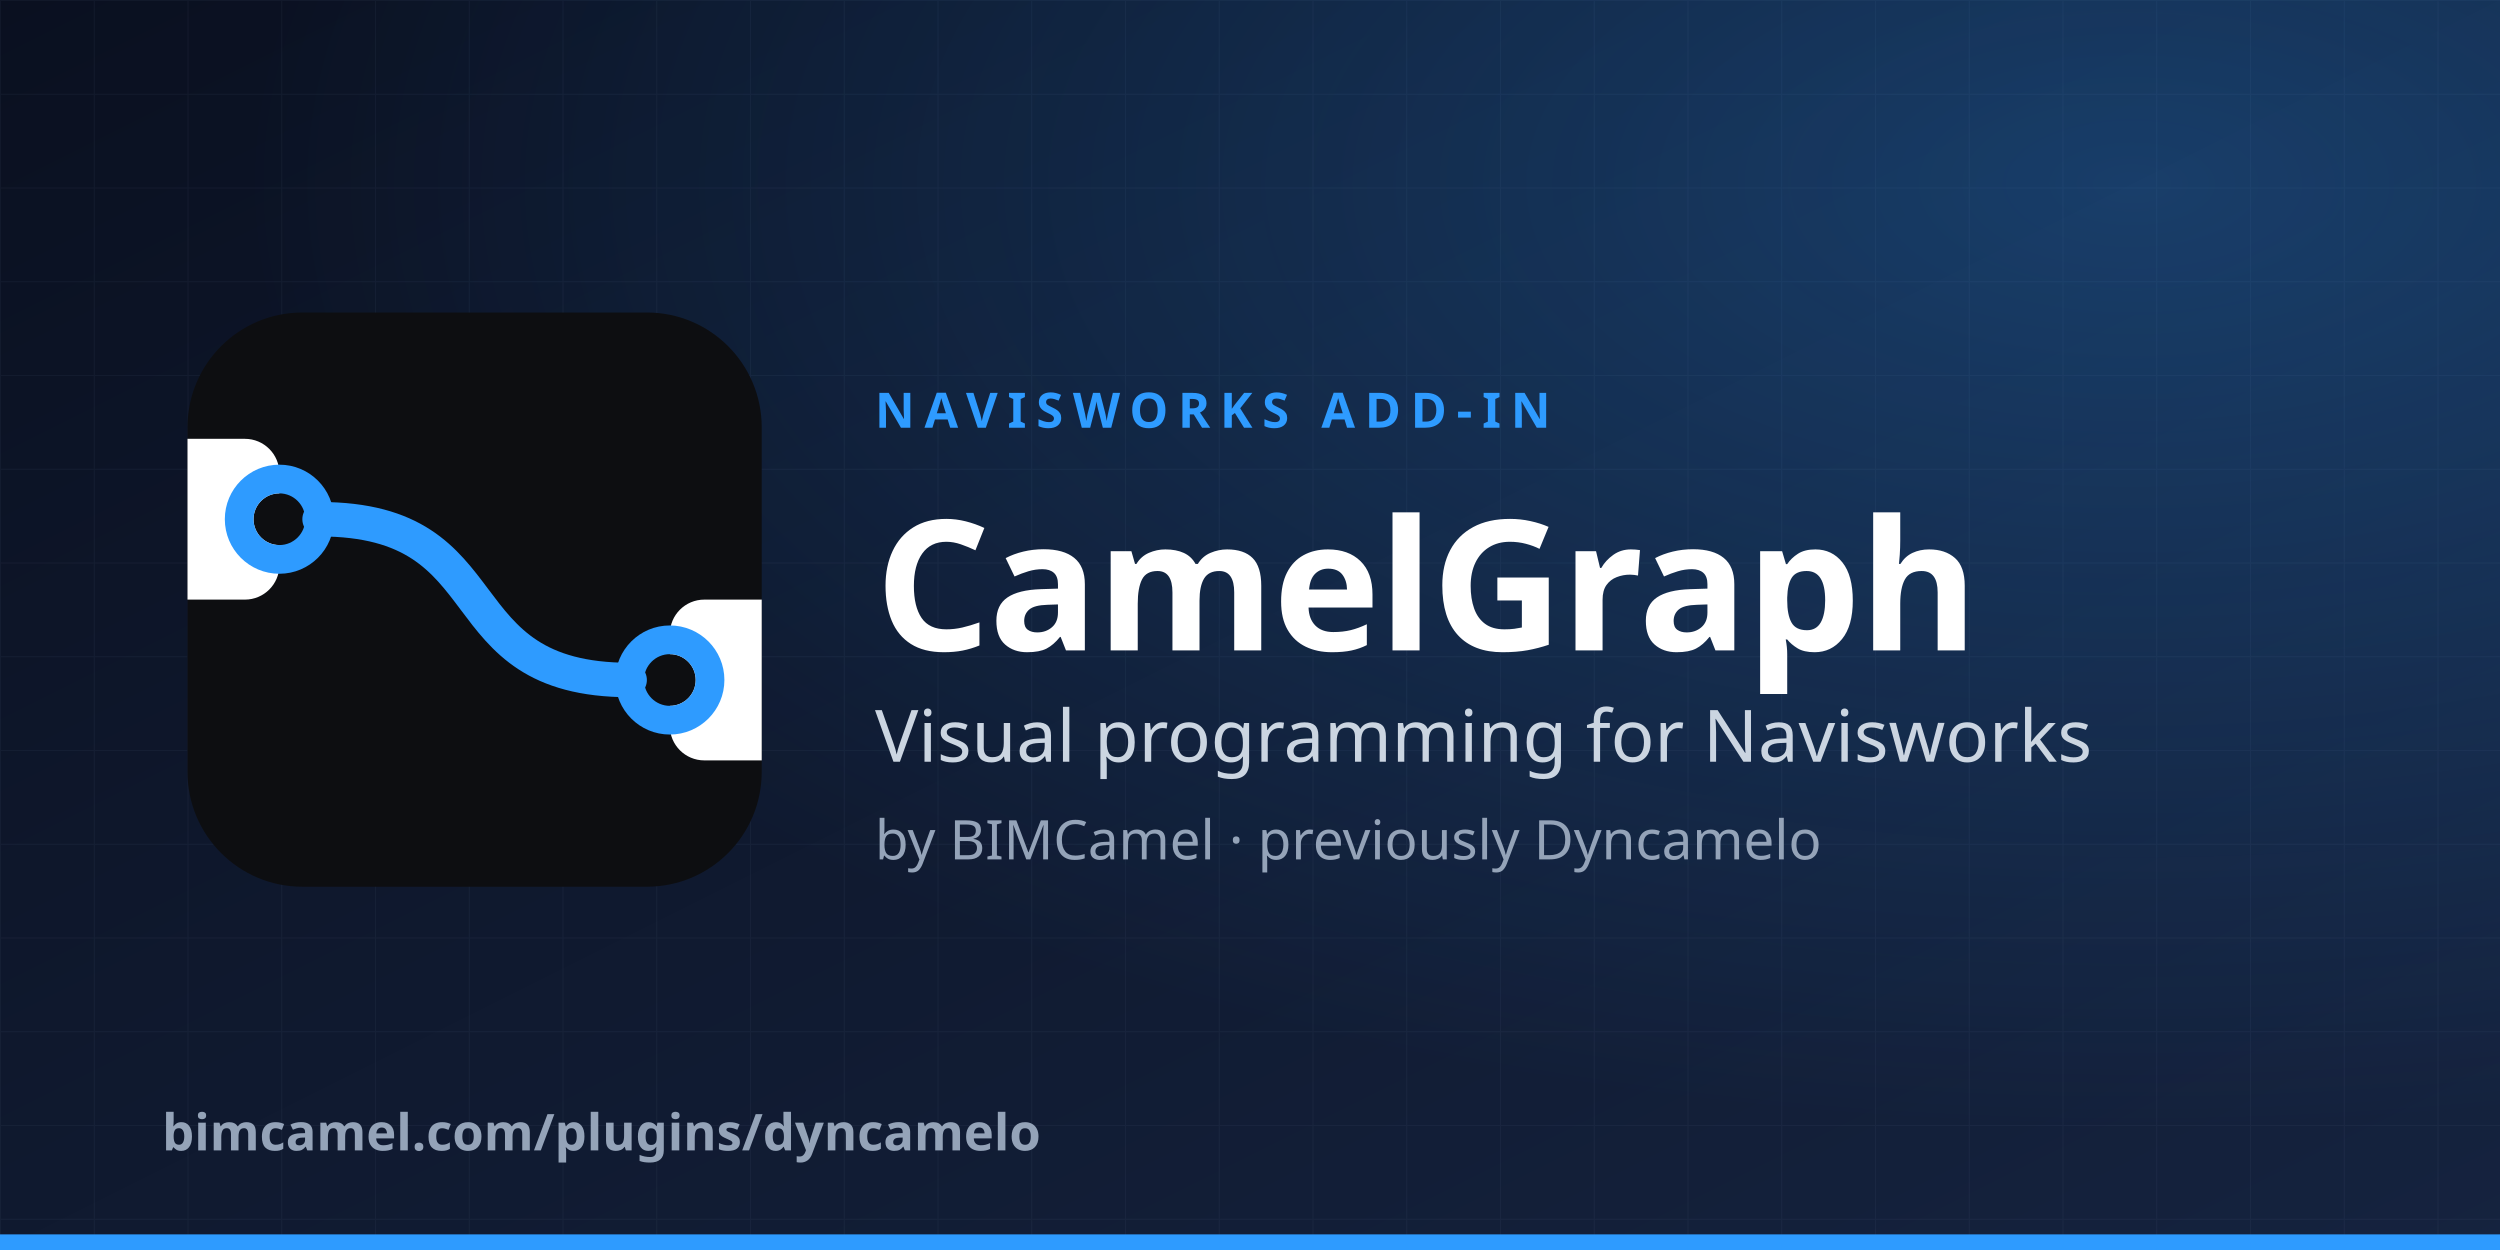
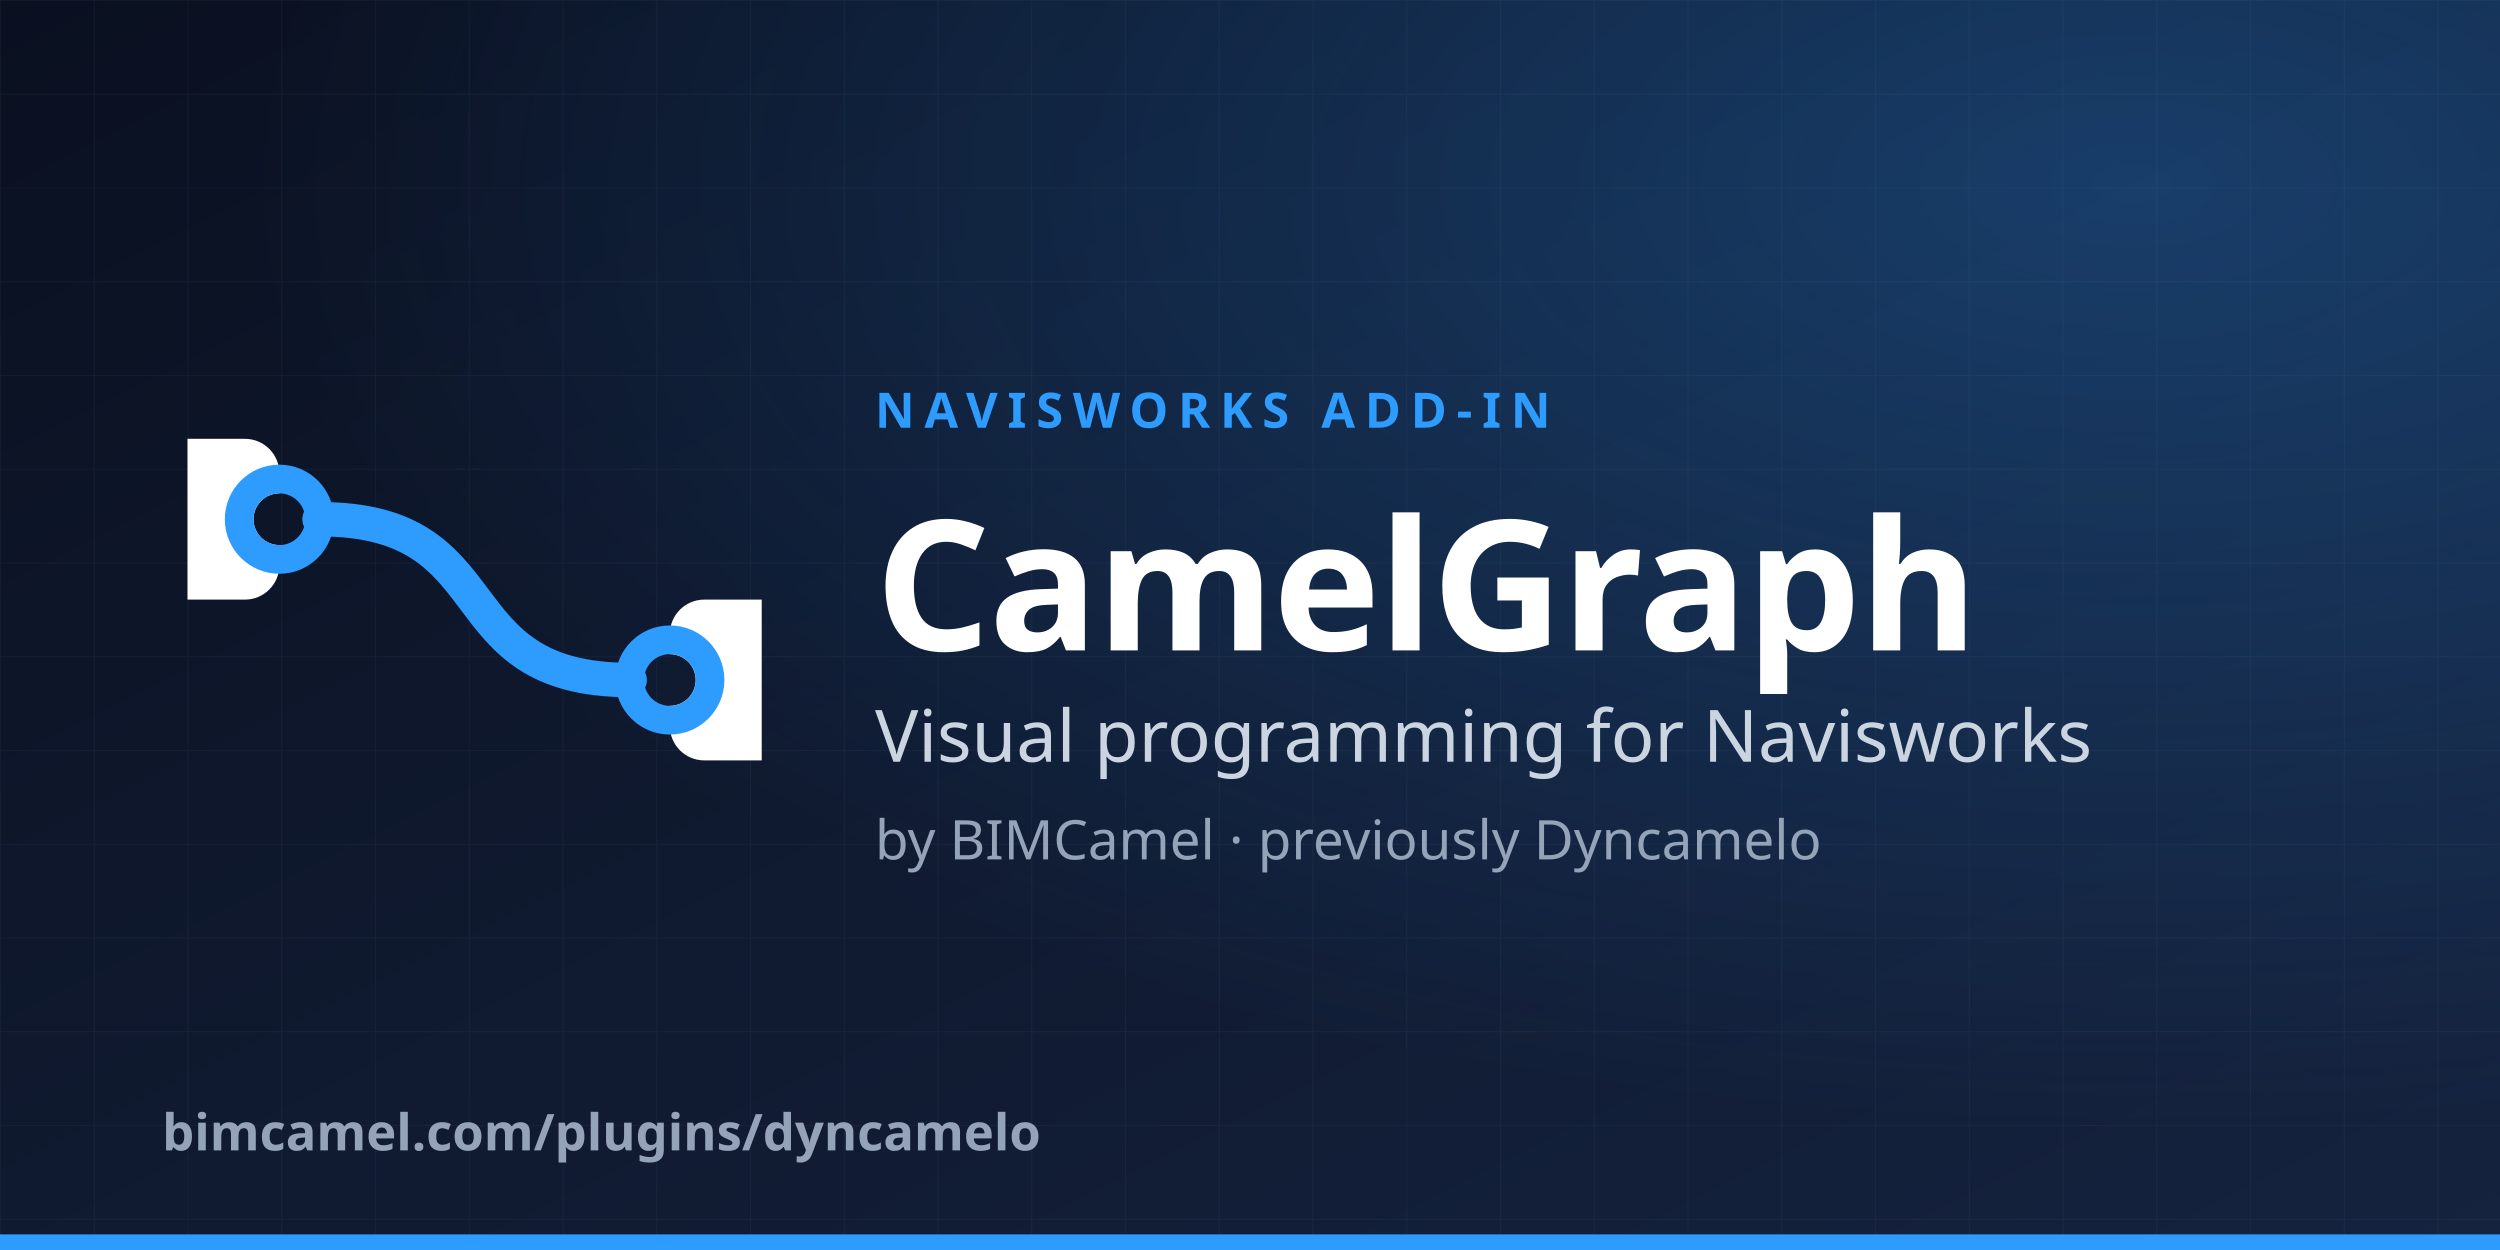
<svg xmlns="http://www.w3.org/2000/svg" viewBox="0 0 1280 640" width="1280" height="640">
  <defs>
    <linearGradient id="bg" x1="0" y1="0" x2="1" y2="1">
      <stop offset="0" stop-color="#0A1020" />
      <stop offset="1" stop-color="#15233F" />
    </linearGradient>
    <radialGradient id="wash" cx="0.85" cy="0.15" r="0.75">
      <stop offset="0" stop-color="#2E9BFF" stop-opacity="0.28" />
      <stop offset="1" stop-color="#2E9BFF" stop-opacity="0" />
    </radialGradient>
    <pattern id="grid" width="48" height="48" patternUnits="userSpaceOnUse">
      <path d="M48 0H0V48" fill="none" stroke="#94a3b8" stroke-opacity="0.06" />
    </pattern>
  </defs>
  <rect width="1280" height="640" fill="url(#bg)" />
  <rect width="1280" height="640" fill="url(#grid)" />
  <rect width="1280" height="640" fill="url(#wash)" />
  <svg x="96" y="160" viewBox="0 0 100 100" width="294" height="294">
    <defs>
      <clipPath id="c">
-         <rect width="100" height="100" rx="20" />
+         <rect width="100" height="100" />
      </clipPath>
    </defs>
-     <rect x="0" y="0" width="100" height="100" rx="20" fill="#0D0E11" />
    <g clip-path="url(#c)">
      <g>
        <path d="M-6 22 h16 a6 6 0 0 1 6 6 v3.5 a4.5 4.5 0 0 0 0 9.0 v3.5 a6 6 0 0 1 -6 6 h-16 z" fill="#FFFFFF" />
        <path d="M106 50 h-16 a6 6 0 0 0 -6 6 v3.5 a4.5 4.5 0 0 1 0 9.0 v3.5 a6 6 0 0 0 6 6 h16 z" fill="#FFFFFF" />
        <path d="M23.0 36.0 C56 36.0 44 64.0 77.0 64.0" fill="none" stroke="#2E9BFF" stroke-width="6" stroke-linecap="round" />
        <circle cx="16.0" cy="36.0" r="7.0" fill="none" stroke="#2E9BFF" stroke-width="5.0" />
        <circle cx="84.0" cy="64.0" r="7.0" fill="none" stroke="#2E9BFF" stroke-width="5.0" />
      </g>
    </g>
  </svg>
  <text x="448" y="219" fill="#2E9BFF" font-family="Google Sans Flex" font-size="25" font-weight="600" letter-spacing="5" text-anchor="start">NAVISWORKS ADD-IN</text>
  <text x="448" y="333" fill="#FFFFFF" font-family="Google Sans Flex" font-size="93" font-weight="700" letter-spacing="-1" text-anchor="start">CamelGraph</text>
  <text x="448" y="390" fill="#CBD5E1" font-family="Google Sans Flex" font-size="37" font-weight="400" letter-spacing="0" text-anchor="start">Visual programming for Navisworks</text>
  <text x="448" y="440" fill="#94A3B8" font-family="Google Sans Flex" font-size="28" font-weight="500" letter-spacing="0" text-anchor="start">by BIMCamel · previously Dyncamelo</text>
  <text x="83" y="589" fill="#94A3B8" font-family="Google Sans Flex" font-size="26" font-weight="600" letter-spacing="0" text-anchor="start">bimcamel.com/plugins/dyncamelo</text>
  <rect x="0" y="632" width="1280" height="8" fill="#2E9BFF" />
</svg>
